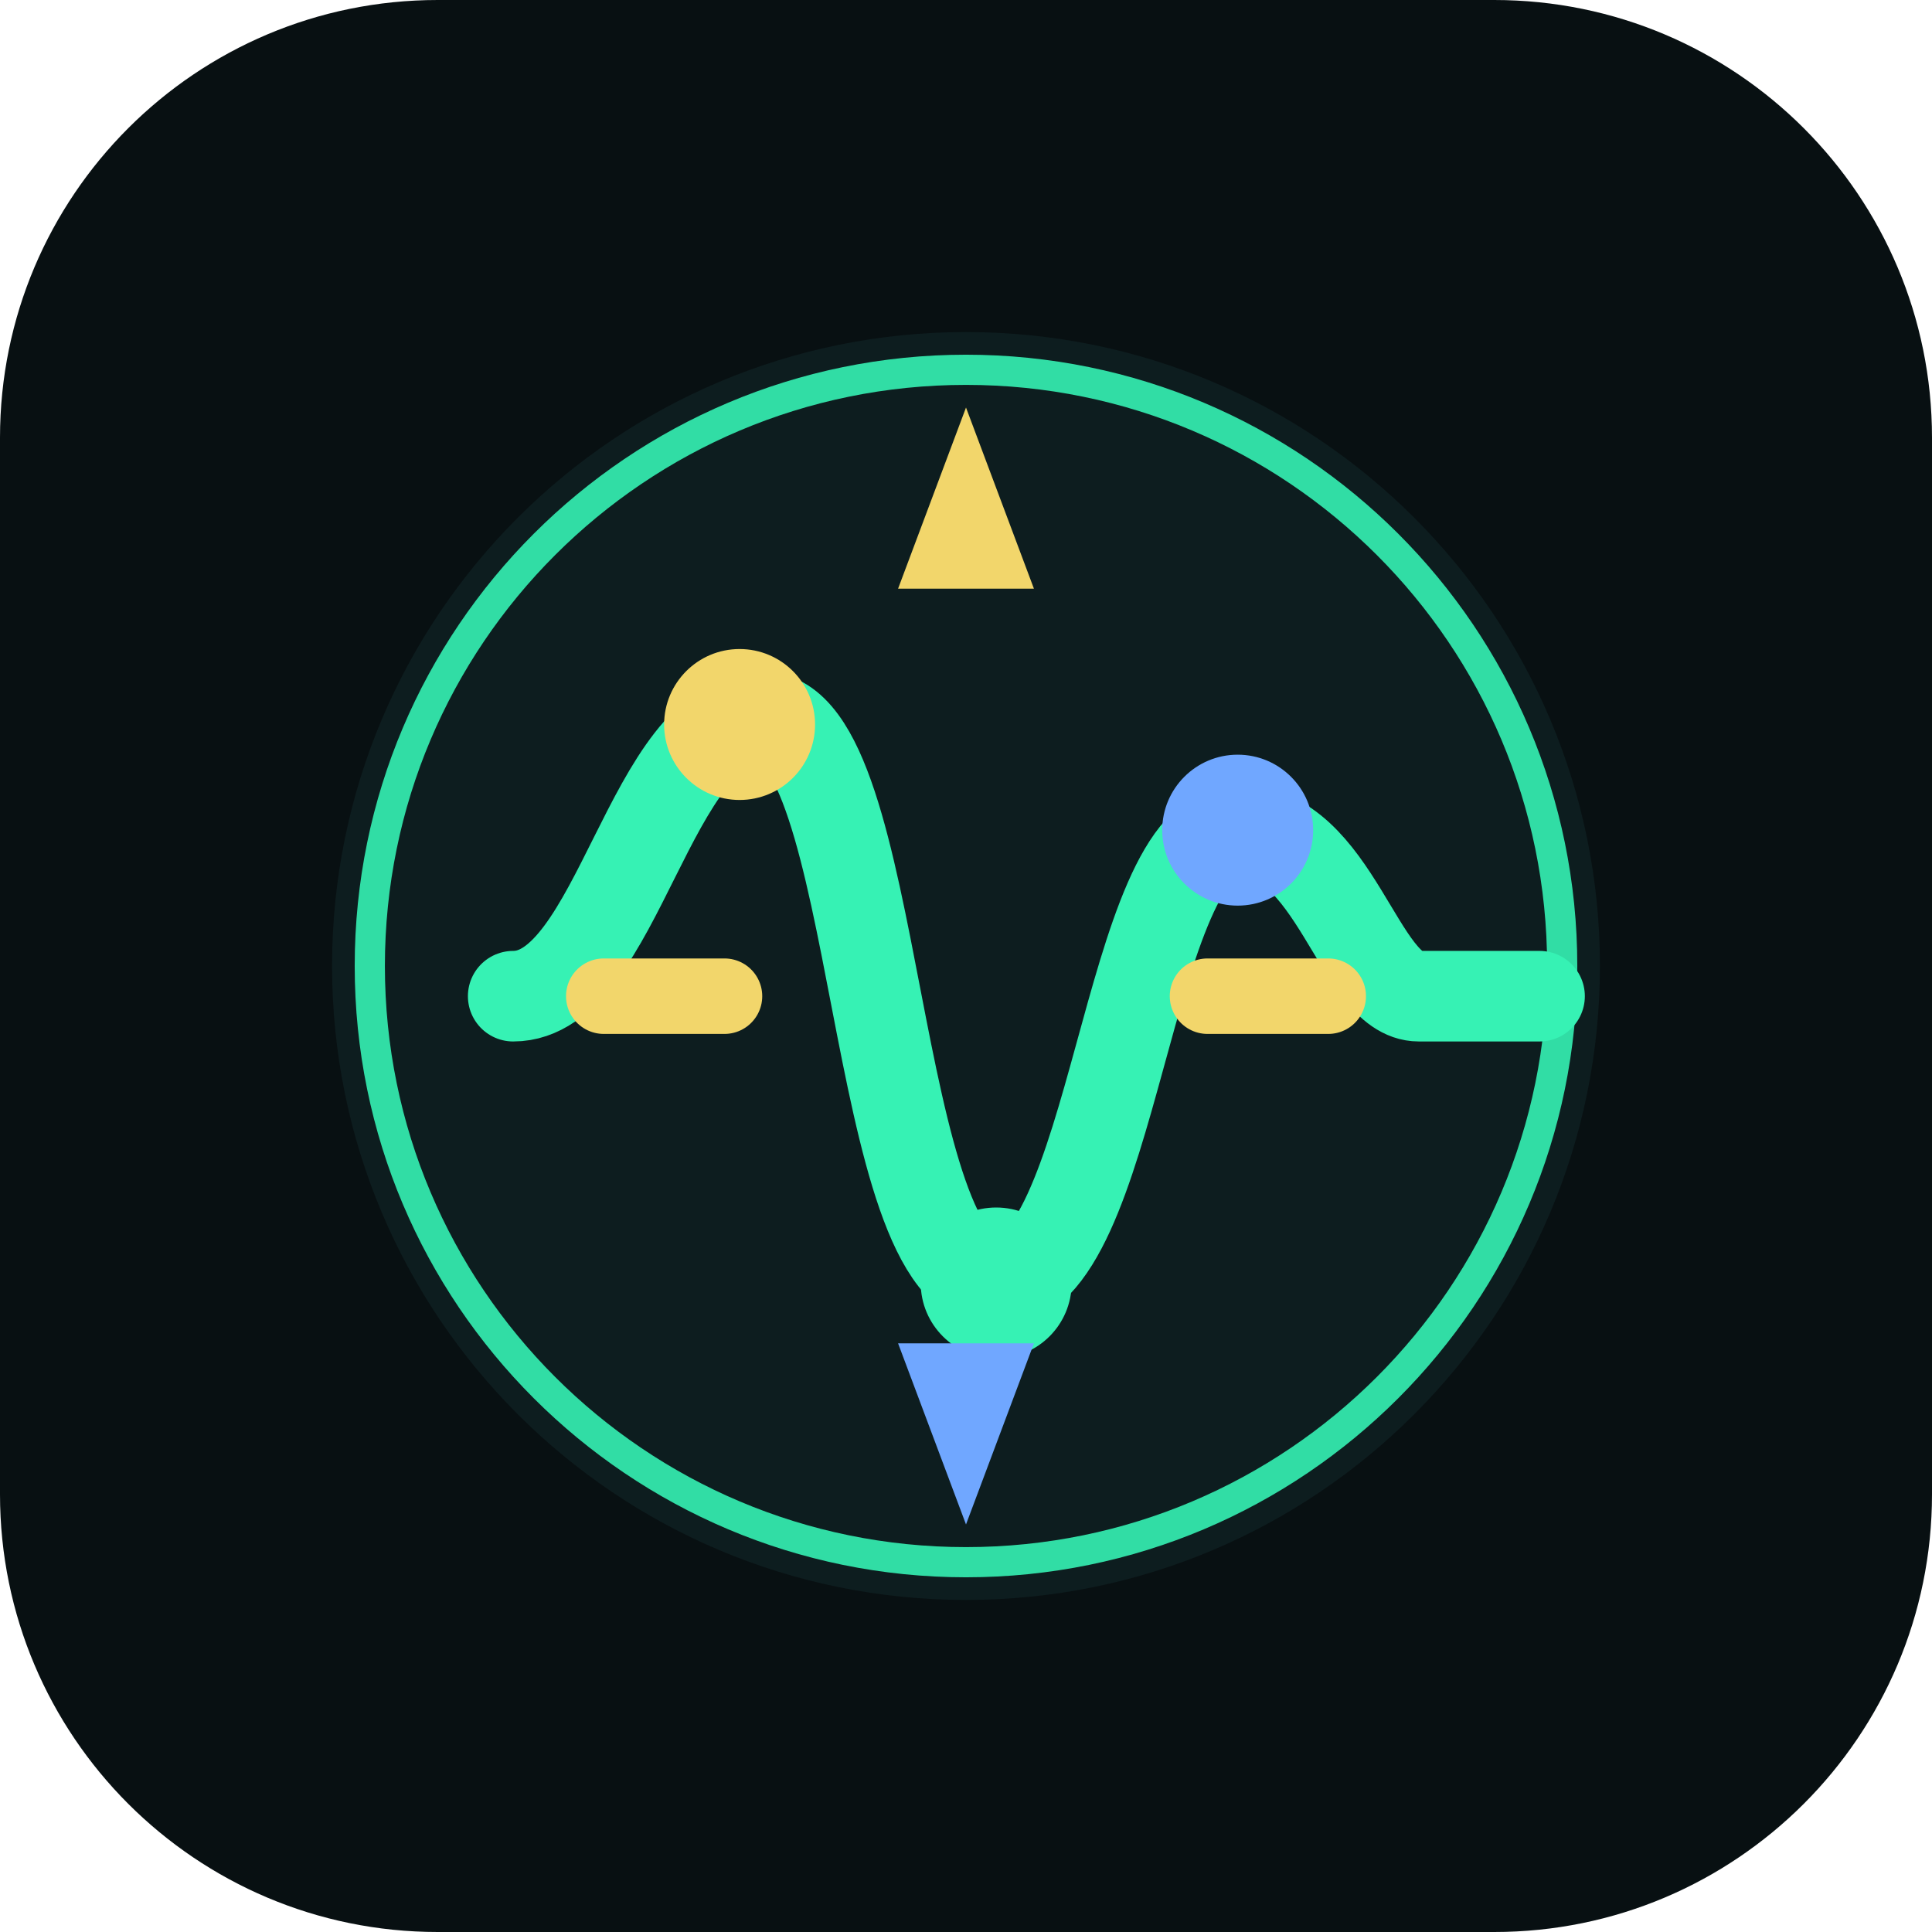
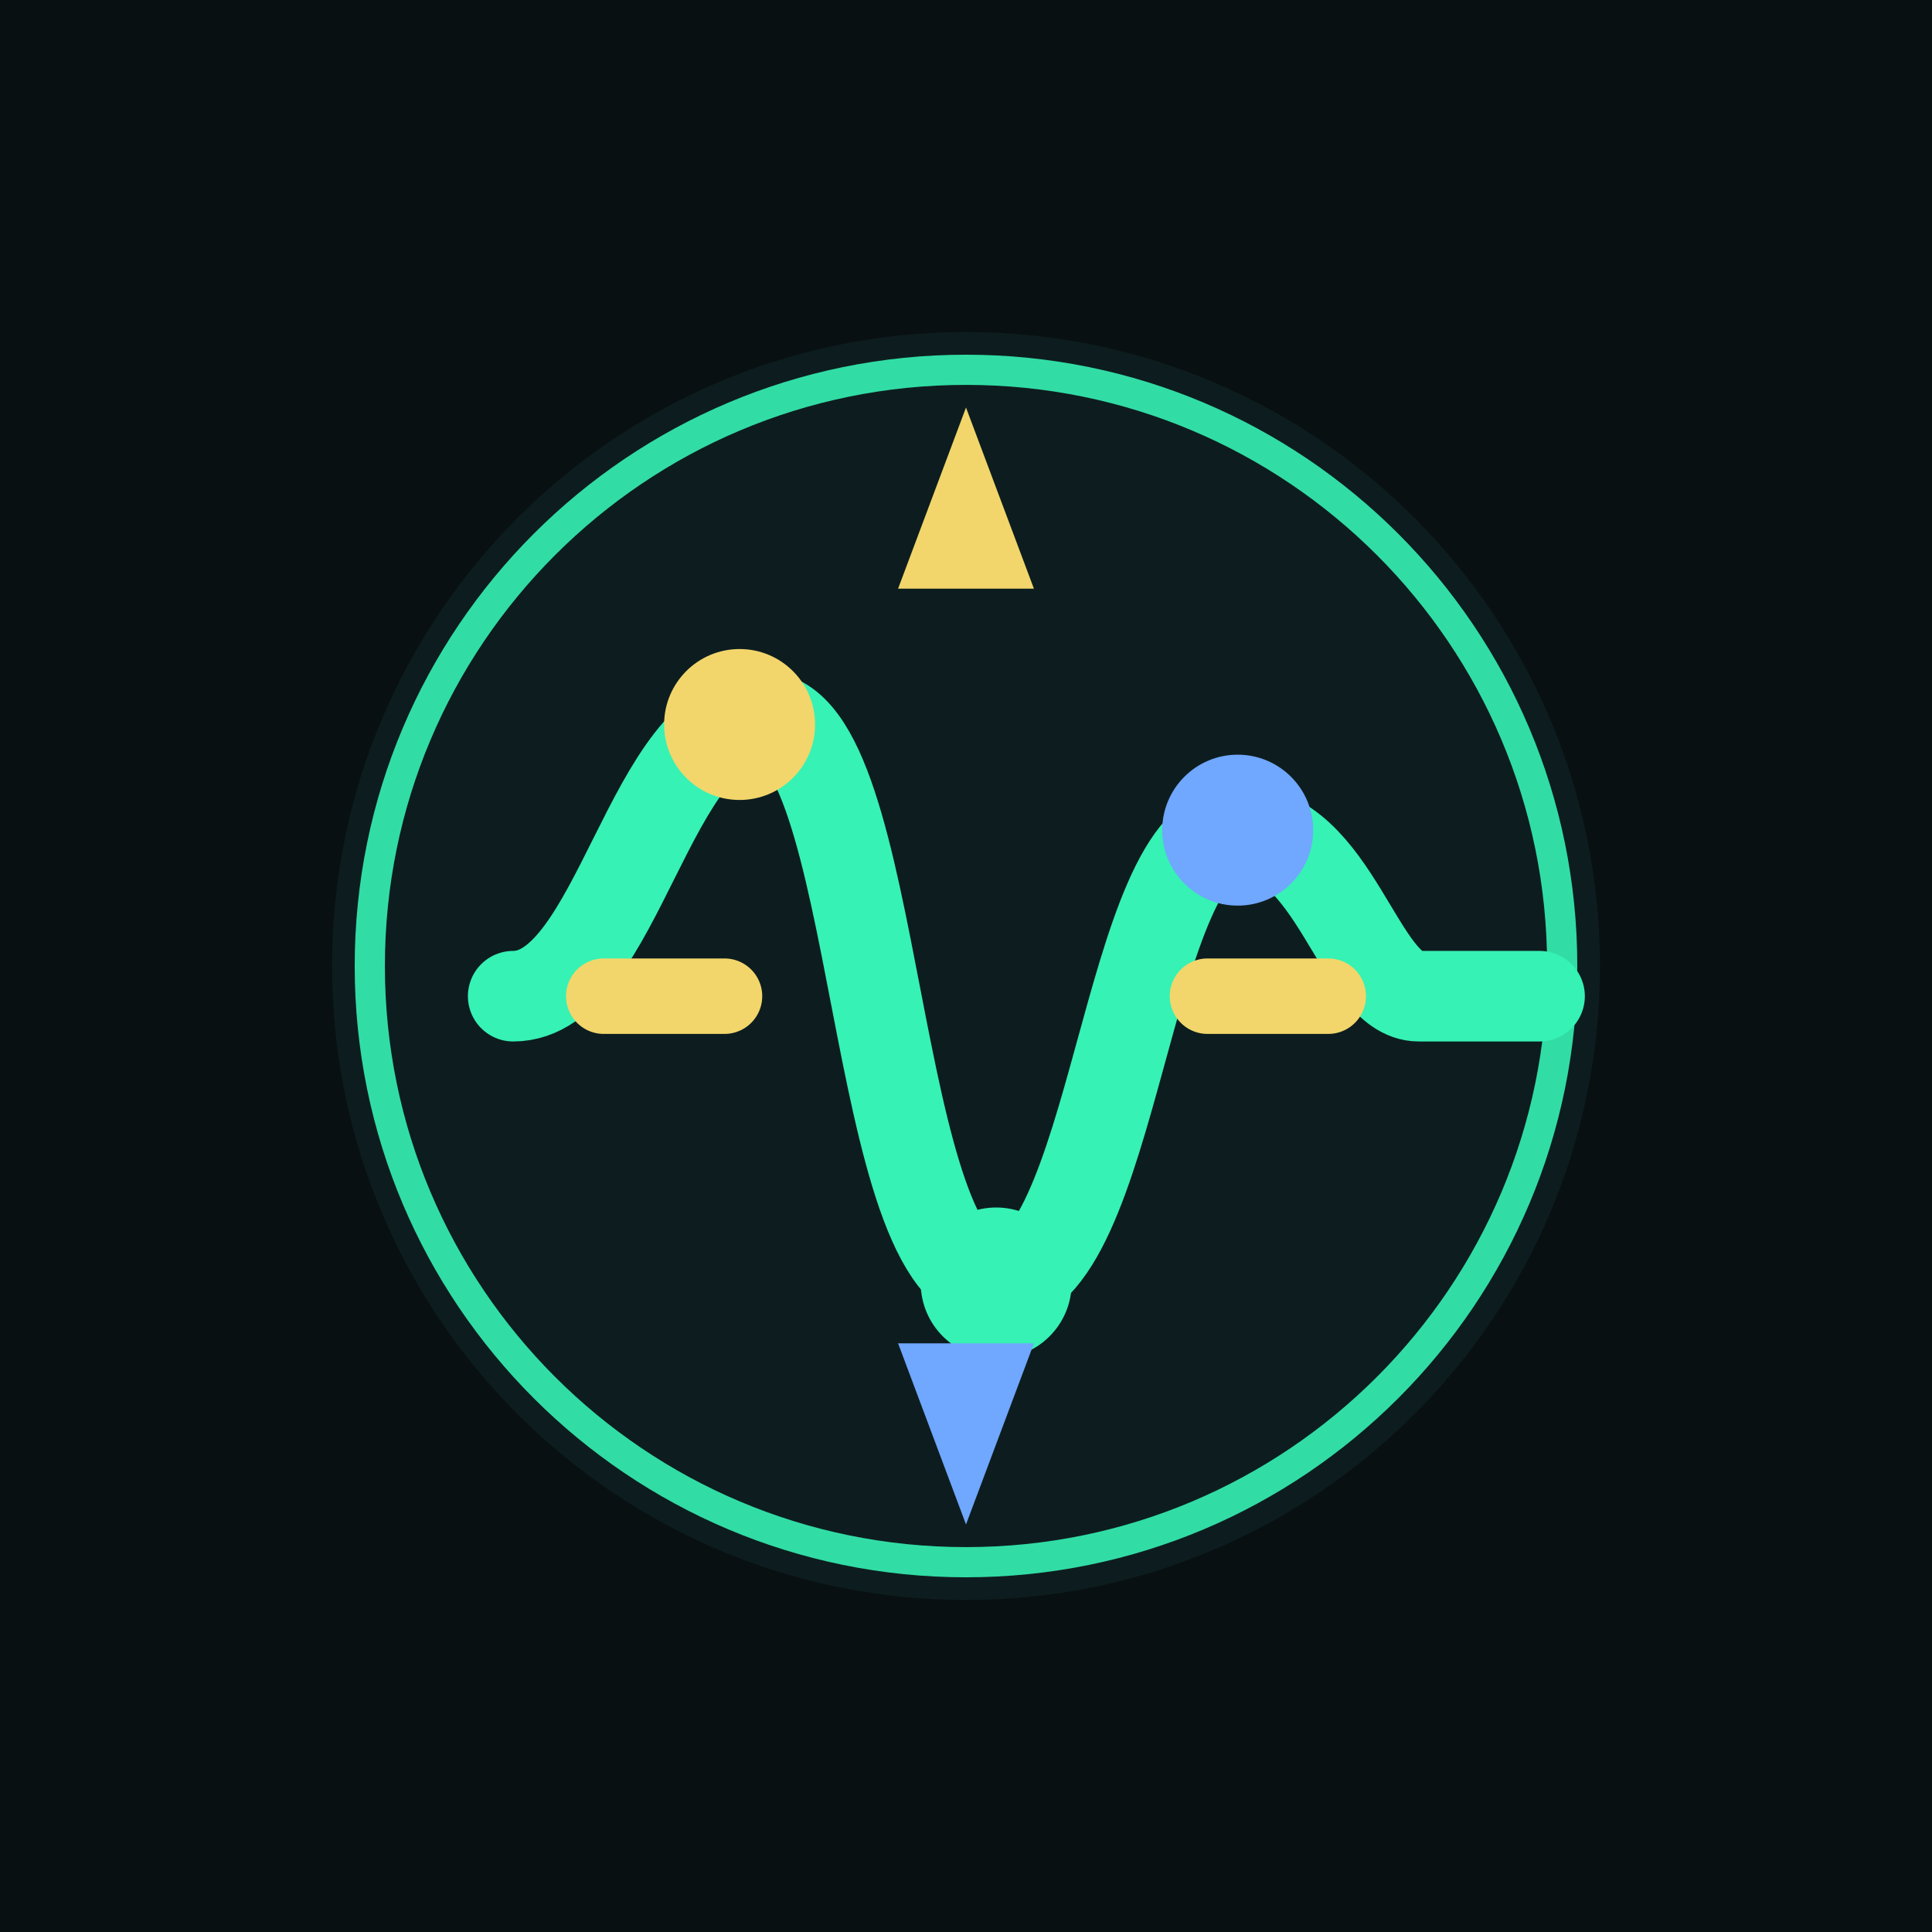
<svg xmlns="http://www.w3.org/2000/svg" width="256" height="256" viewBox="0 0 256 256" fill="none">
-   <rect width="256" height="256" rx="58" fill="#081012" />
+   <rect width="256" height="256" fill="#081012" />
  <circle cx="128" cy="128" r="84" fill="#0D1D1F" />
  <circle cx="128" cy="128" r="79" stroke="#36F2B4" stroke-width="4" stroke-opacity="0.9" />
  <path d="M68 132C82 132 86 95 101 95C117 95 115 170 132 170C148 170 149 110 164 110C177 110 180 132 188 132H204" stroke="#36F2B4" stroke-width="12" stroke-linecap="round" stroke-linejoin="round" />
  <path d="M80 132H96M160 132H176" stroke="#F2D66B" stroke-width="10" stroke-linecap="round" />
  <circle cx="98" cy="96" r="10" fill="#F2D66B" />
  <circle cx="132" cy="170" r="10" fill="#36F2B4" />
  <circle cx="164" cy="110" r="10" fill="#70A7FF" />
  <path d="M128 54L137 78H119L128 54Z" fill="#F2D66B" />
  <path d="M128 202L119 178H137L128 202Z" fill="#70A7FF" />
</svg>
